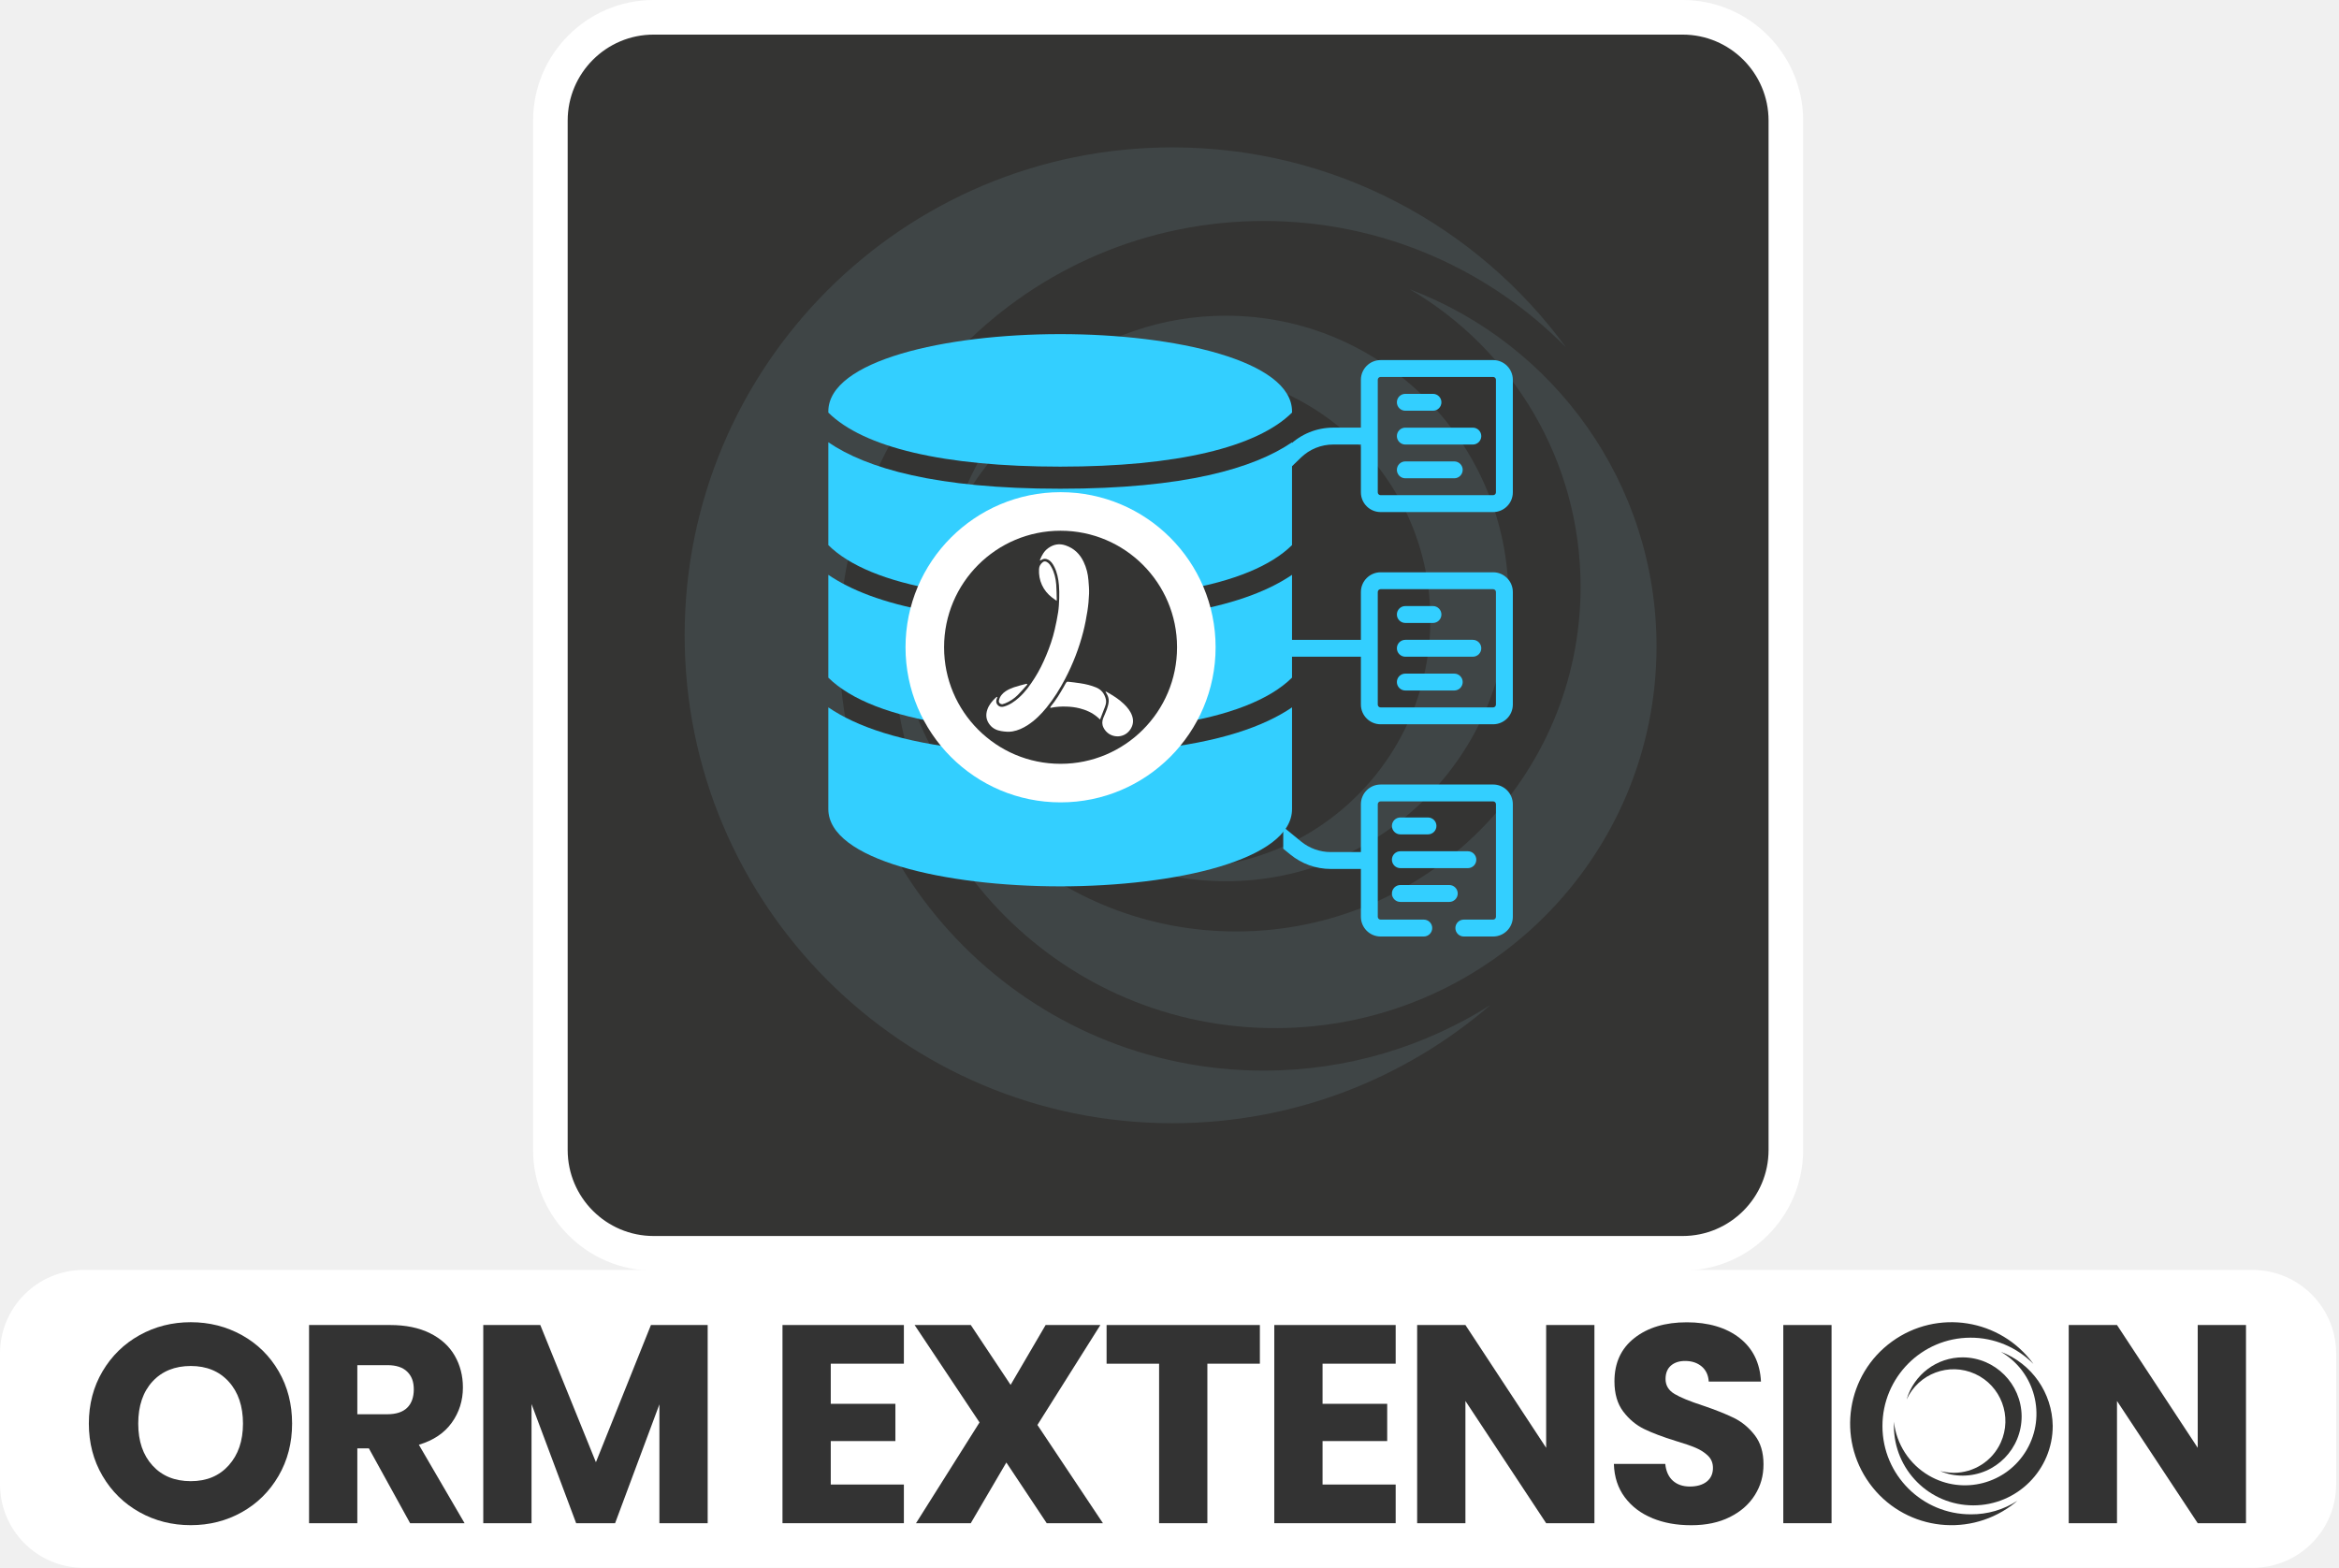
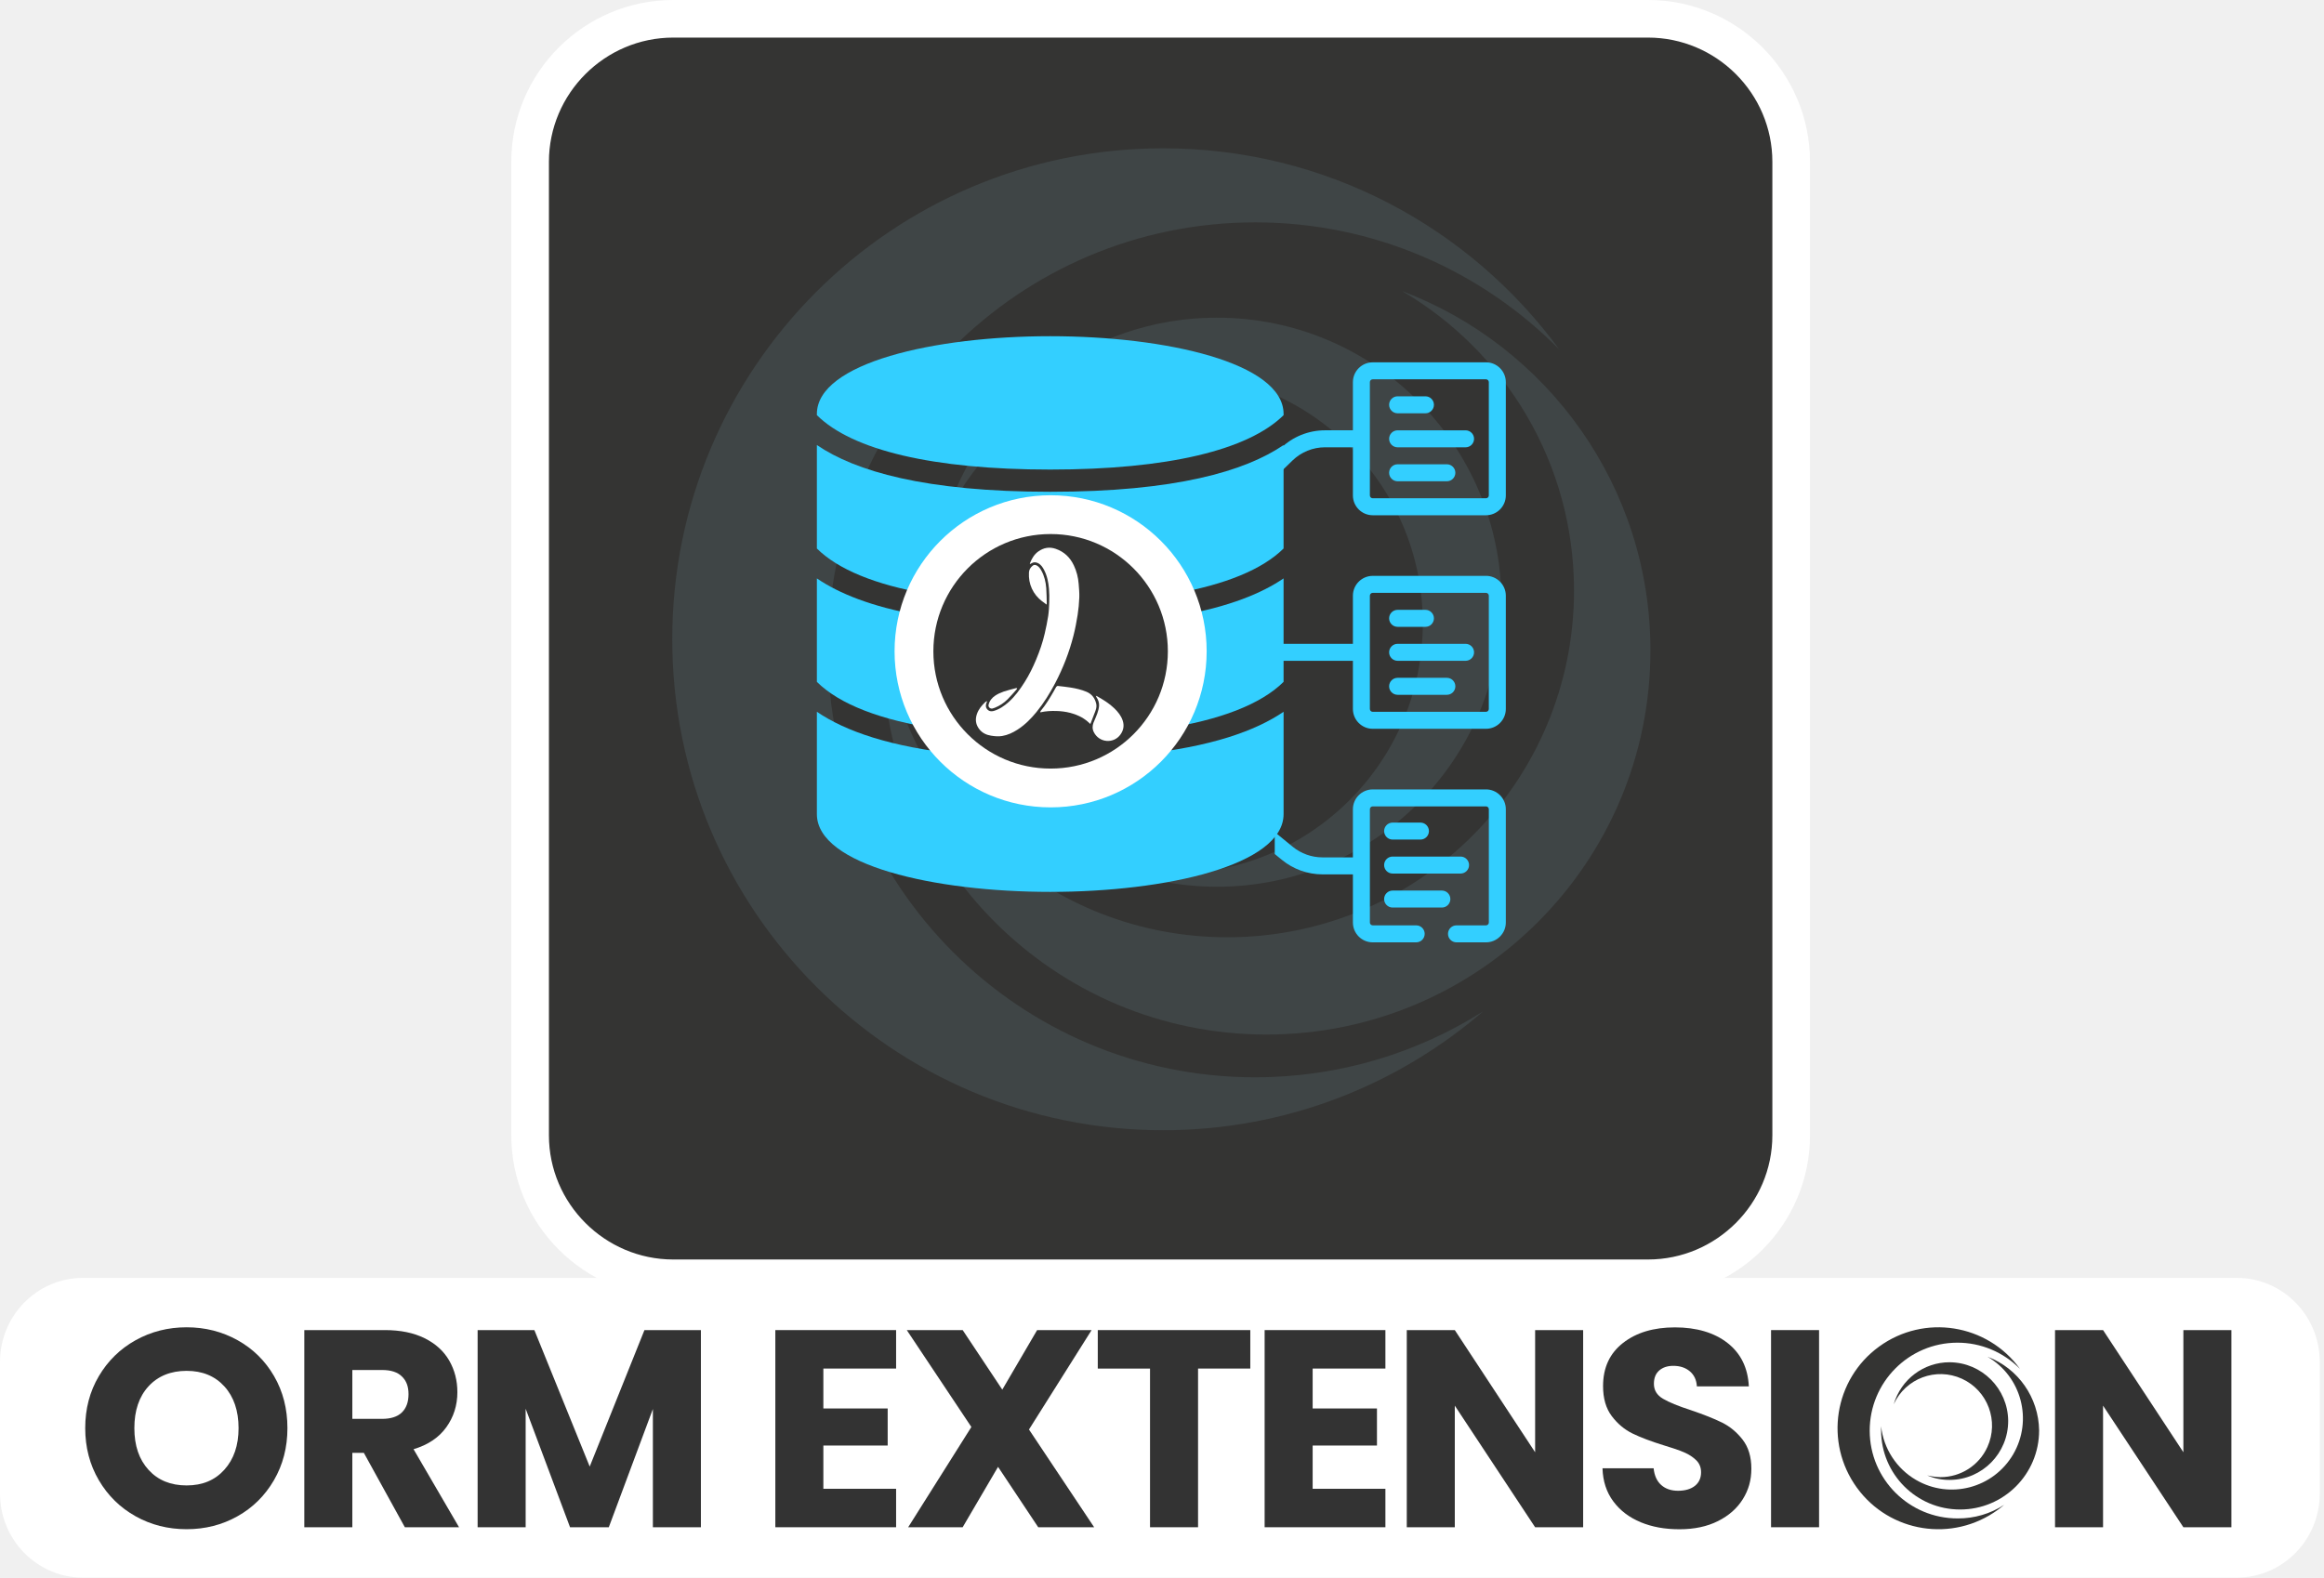
- <svg xmlns="http://www.w3.org/2000/svg" width="546" height="366" viewBox="0 0 546 366" fill="none">
-   <path d="M392.776 4.043H152.578C139.267 4.043 128.477 14.839 128.477 28.156V268.466C128.477 281.783 139.267 292.579 152.578 292.579H392.776C406.087 292.579 416.878 281.783 416.878 268.466V28.156C416.878 14.839 406.087 4.043 392.776 4.043Z" fill="#343433" />
-   <path d="M392.777 296.614H152.579C137.065 296.614 124.44 283.984 124.44 268.462V28.152C124.44 12.63 137.061 0 152.579 0H392.777C408.292 0 420.916 12.63 420.916 28.152V268.462C420.916 283.984 408.292 296.614 392.777 296.614ZM152.579 8.078C141.513 8.078 132.515 17.085 132.515 28.152V268.462C132.515 279.533 141.518 288.536 152.579 288.536H392.777C403.843 288.536 412.841 279.529 412.841 268.462V28.152C412.841 17.081 403.839 8.078 392.777 8.078H152.579Z" fill="white" />
-   <path d="M295.028 249.928C240.284 249.928 195.904 205.528 195.904 150.758C195.904 95.989 240.284 51.588 295.028 51.588C322.638 51.588 347.604 62.894 365.577 81.114C344.867 52.804 311.423 34.406 273.668 34.406C210.793 34.406 159.82 85.403 159.82 148.307C159.82 211.21 210.793 262.207 273.668 262.207C302.041 262.207 327.971 251.799 347.906 234.621C332.602 244.302 314.475 249.924 295.028 249.924V249.928Z" fill="#3F4546" />
-   <path d="M329.109 67.543C352.944 81.502 368.963 107.372 368.963 136.998C368.963 181.427 332.964 217.443 288.556 217.443C247.244 217.443 213.223 186.266 208.681 146.147C208.596 147.722 208.552 149.305 208.552 150.9C208.552 200.116 248.431 240.009 297.619 240.009C346.808 240.009 386.686 200.112 386.686 150.9C386.686 112.78 362.754 80.27 329.109 67.539V67.543Z" fill="#3F4546" />
-   <path d="M286.157 73.695C256.267 73.695 231.03 93.588 222.924 120.859C231.995 100.636 252.282 86.543 275.871 86.543C307.914 86.543 333.893 112.531 333.893 144.592C333.893 176.654 307.918 202.641 275.871 202.641C270.635 202.641 265.564 201.934 260.736 200.634C268.56 203.905 277.147 205.719 286.157 205.719C322.597 205.719 352.136 176.165 352.136 139.709C352.136 103.253 322.597 73.699 286.157 73.699V73.695Z" fill="#3F4546" />
-   <path d="M247.482 77.996C220.587 77.996 193.36 84.196 193.36 96.046V96.313C201.56 104.436 220.272 108.935 247.482 108.935C274.693 108.935 293.401 104.431 301.604 96.313V96.046C301.604 84.196 274.378 77.996 247.482 77.996Z" fill="#33CFFF" />
-   <path d="M328.047 95.883H334.503C335.593 95.883 336.473 94.999 336.473 93.912C336.473 92.826 335.589 91.941 334.503 91.941H328.047C326.957 91.941 326.077 92.826 326.077 93.912C326.077 94.999 326.961 95.883 328.047 95.883Z" fill="#33CFFF" />
-   <path d="M328.047 103.774H343.808C344.898 103.774 345.778 102.89 345.778 101.803C345.778 100.717 344.894 99.832 343.808 99.832H328.047C326.957 99.832 326.077 100.717 326.077 101.803C326.077 102.89 326.961 103.774 328.047 103.774Z" fill="#33CFFF" />
-   <path d="M328.047 111.653H339.472C340.562 111.653 341.442 110.768 341.442 109.682C341.442 108.595 340.558 107.711 339.472 107.711H328.047C326.957 107.711 326.077 108.595 326.077 109.682C326.077 110.768 326.961 111.653 328.047 111.653Z" fill="#33CFFF" />
-   <path d="M328.047 145.423H334.503C335.593 145.423 336.473 144.538 336.473 143.452C336.473 142.365 335.589 141.48 334.503 141.48H328.047C326.957 141.48 326.077 142.365 326.077 143.452C326.077 144.538 326.961 145.423 328.047 145.423Z" fill="#33CFFF" />
-   <path d="M328.047 153.305H343.808C344.898 153.305 345.778 152.421 345.778 151.334C345.778 150.248 344.894 149.363 343.808 149.363H328.047C326.957 149.363 326.077 150.248 326.077 151.334C326.077 152.421 326.961 153.305 328.047 153.305Z" fill="#33CFFF" />
-   <path d="M328.047 161.192H339.472C340.562 161.192 341.442 160.308 341.442 159.221C341.442 158.135 340.558 157.25 339.472 157.25H328.047C326.957 157.25 326.077 158.135 326.077 159.221C326.077 160.308 326.961 161.192 328.047 161.192Z" fill="#33CFFF" />
-   <path d="M326.888 194.778H333.343C334.433 194.778 335.314 193.893 335.314 192.807C335.314 191.72 334.429 190.836 333.343 190.836H326.888C325.798 190.836 324.918 191.72 324.918 192.807C324.918 193.893 325.802 194.778 326.888 194.778Z" fill="#33CFFF" />
-   <path d="M326.888 202.661H342.649C343.739 202.661 344.619 201.776 344.619 200.69C344.619 199.603 343.735 198.719 342.649 198.719H326.888C325.798 198.719 324.918 199.603 324.918 200.69C324.918 201.776 325.802 202.661 326.888 202.661Z" fill="#33CFFF" />
-   <path d="M338.313 206.605H326.888C325.798 206.605 324.918 207.49 324.918 208.577C324.918 209.663 325.802 210.548 326.888 210.548H338.313C339.403 210.548 340.283 209.663 340.283 208.577C340.283 207.49 339.399 206.605 338.313 206.605Z" fill="#33CFFF" />
-   <path d="M348.547 183.141H322.278C319.742 183.141 317.679 185.205 317.679 187.741V198.909H310.619C308.111 198.909 305.661 198.033 303.719 196.445L299.553 193.036V198.13L301.224 199.495C303.868 201.66 307.203 202.851 310.619 202.851H317.679V214.019C317.679 216.556 319.742 218.62 322.278 218.62H332.359C333.449 218.62 334.329 217.735 334.329 216.648C334.329 215.562 333.449 214.677 332.359 214.677H322.278C321.914 214.677 321.62 214.383 321.62 214.019V187.737C321.62 187.374 321.914 187.079 322.278 187.079H348.547C348.911 187.079 349.206 187.374 349.206 187.737V214.019C349.206 214.383 348.911 214.677 348.547 214.677H341.704C340.614 214.677 339.734 215.558 339.734 216.648C339.734 217.739 340.614 218.62 341.704 218.62H348.547C351.083 218.62 353.146 216.556 353.146 214.019V187.737C353.146 185.201 351.083 183.137 348.547 183.137V183.141Z" fill="#33CFFF" />
-   <path d="M348.547 133.598H322.278C319.742 133.598 317.679 135.662 317.679 138.198V149.366H299.553V153.308H317.679V164.476C317.679 167.013 319.742 169.077 322.278 169.077H348.547C351.083 169.077 353.146 167.013 353.146 164.476V138.194C353.146 135.658 351.083 133.594 348.547 133.594V133.598ZM349.201 164.48C349.201 164.844 348.907 165.138 348.543 165.138H322.274C321.91 165.138 321.616 164.844 321.616 164.48V138.198C321.616 137.835 321.91 137.54 322.274 137.54H348.543C348.907 137.54 349.201 137.835 349.201 138.198V164.48Z" fill="#33CFFF" />
-   <path d="M348.547 84.059H322.278C319.742 84.059 317.679 86.123 317.679 88.659V99.827H311.244C307.365 99.827 303.695 101.317 300.909 104.02L299.553 105.336V110.829L303.654 106.847C305.701 104.86 308.394 103.769 311.244 103.769H317.679V114.937C317.679 117.474 319.742 119.537 322.278 119.537H348.547C351.083 119.537 353.146 117.474 353.146 114.937V88.655C353.146 86.119 351.083 84.055 348.547 84.055V84.059ZM349.201 114.937C349.201 115.301 348.907 115.595 348.543 115.595H322.274C321.91 115.595 321.616 115.301 321.616 114.937V88.655C321.616 88.292 321.91 87.997 322.274 87.997H348.543C348.907 87.997 349.201 88.292 349.201 88.655V114.937Z" fill="#33CFFF" />
-   <path d="M232.836 162.745C232.799 162.826 232.763 162.907 232.727 162.987C232.496 163.521 232.456 164.042 232.848 164.522C233.251 165.015 233.792 165.104 234.358 164.942C235.686 164.563 236.792 163.795 237.817 162.886C239.327 161.55 240.478 159.926 241.548 158.238C242.609 156.565 243.473 154.792 244.232 152.967C245.04 151.024 245.734 149.037 246.203 146.985C246.509 145.632 246.804 144.275 247.01 142.901C247.171 141.819 247.224 140.716 247.256 139.618C247.284 138.616 247.276 137.606 247.192 136.609C247.062 135.098 246.776 133.612 246.069 132.246C245.734 131.6 245.343 130.994 244.652 130.647C244.131 130.384 243.631 130.368 243.126 130.683C243.025 130.744 242.916 130.792 242.783 130.857C242.771 130.772 242.751 130.724 242.767 130.687C243.195 129.617 243.744 128.628 244.713 127.941C245.948 127.064 247.268 126.818 248.738 127.319C250.716 127.993 252.081 129.314 252.961 131.176C253.599 132.525 253.962 133.947 254.075 135.425C254.156 136.483 254.265 137.546 254.224 138.6C254.172 139.945 254.051 141.298 253.841 142.631C253.586 144.25 253.28 145.866 252.876 147.453C251.899 151.29 250.474 154.962 248.637 158.472C247.389 160.851 245.976 163.125 244.273 165.209C243.005 166.76 241.6 168.17 239.909 169.264C238.811 169.975 237.648 170.52 236.344 170.746C235.468 170.896 234.604 170.807 233.74 170.67C232.682 170.5 231.758 170.072 231.075 169.224C230.215 168.153 230.026 166.958 230.478 165.649C230.861 164.538 231.588 163.678 232.416 162.882C232.513 162.79 232.654 162.741 232.775 162.676C232.795 162.701 232.819 162.721 232.84 162.745H232.836Z" fill="white" />
-   <path d="M256.78 167.955C256.534 167.733 256.324 167.535 256.106 167.349C254.915 166.355 253.534 165.737 252.041 165.362C251.019 165.103 249.978 164.974 248.924 164.946C247.689 164.909 246.469 164.974 245.262 165.241C245.246 165.241 245.226 165.233 245.153 165.22C245.19 165.119 245.202 165.006 245.262 164.934C246.445 163.524 247.386 161.953 248.302 160.366C248.496 160.034 248.658 159.683 248.867 159.36C248.94 159.247 249.118 159.122 249.235 159.134C250.224 159.239 251.209 159.356 252.19 159.505C253.454 159.699 254.693 159.994 255.876 160.483C257.099 160.988 257.826 161.945 258.137 163.209C258.355 164.094 257.991 164.885 257.672 165.681C257.39 166.376 257.136 167.078 256.865 167.777C256.849 167.822 256.829 167.862 256.784 167.955H256.78Z" fill="white" />
-   <path d="M258.047 161.41C258.204 161.467 258.277 161.483 258.338 161.519C259.771 162.331 261.176 163.187 262.367 164.347C263.186 165.146 263.905 166.023 264.28 167.134C264.676 168.297 264.49 169.383 263.796 170.373C262.217 172.623 258.818 172.328 257.595 169.86C257.219 169.109 257.24 168.378 257.53 167.63C257.809 166.924 258.152 166.241 258.398 165.522C258.596 164.948 258.766 164.351 258.81 163.749C258.863 163.038 258.62 162.359 258.213 161.758C258.156 161.677 258.128 161.576 258.051 161.406L258.047 161.41Z" fill="white" />
-   <path d="M246.643 140.259C246.251 139.972 245.908 139.734 245.577 139.48C244.56 138.696 243.764 137.731 243.227 136.563C242.682 135.384 242.476 134.14 242.545 132.835C242.581 132.137 242.904 131.652 243.409 131.24C243.7 131.002 244.019 131.018 244.333 131.175C244.846 131.43 245.145 131.886 245.419 132.367C246.134 133.639 246.445 135.028 246.558 136.458C246.651 137.626 246.643 138.805 246.679 139.976C246.679 140.041 246.667 140.102 246.647 140.259H246.643Z" fill="white" />
-   <path d="M233.987 164.396C233.406 164.388 233.079 163.959 233.184 163.499C233.397 162.574 233.975 161.883 234.722 161.383C235.311 160.987 235.989 160.684 236.664 160.45C237.608 160.122 238.589 159.9 239.558 159.638C239.631 159.617 239.724 159.666 239.808 159.682C239.784 159.747 239.78 159.827 239.74 159.876C239.025 160.672 238.335 161.496 237.576 162.251C236.732 163.091 235.739 163.745 234.629 164.194C234.387 164.291 234.132 164.347 233.987 164.392V164.396Z" fill="white" />
-   <path d="M268.403 174.984C262.831 179.851 255.548 182.808 247.571 182.808C239.594 182.808 232.331 179.859 226.764 175.004C210.288 173.312 199.876 169.568 193.36 165.129V188.866C193.36 200.717 220.587 206.913 247.482 206.913C274.378 206.913 301.604 200.713 301.604 188.866V165.129C295.112 169.548 284.761 173.28 268.407 174.984H268.403Z" fill="#33CFFF" />
-   <path d="M215.879 151.099C215.879 148.195 216.279 145.384 217.01 142.71C206.021 140.739 198.483 137.677 193.36 134.188V158.191C198.609 163.39 208.165 167.097 221.487 169.101C217.955 163.987 215.879 157.788 215.879 151.099Z" fill="#33CFFF" />
-   <path d="M278.125 142.678C278.863 145.359 279.263 148.183 279.263 151.099C279.263 157.771 277.196 163.963 273.676 169.073C286.893 167.065 296.381 163.365 301.601 158.191V134.188C296.502 137.661 289.021 140.706 278.125 142.678Z" fill="#33CFFF" />
-   <path d="M247.482 114.091C218.455 114.091 202.274 109.317 193.36 103.246V127.25C198.253 132.097 206.889 135.651 218.831 137.731C223.873 126.903 234.842 119.39 247.571 119.39C260.3 119.39 271.249 126.886 276.295 137.703C288.156 135.619 296.727 132.073 301.6 127.25V103.246C292.69 109.317 276.509 114.091 247.478 114.091H247.482Z" fill="#33CFFF" />
-   <path d="M247.57 182.807C265.073 182.807 279.262 168.612 279.262 151.101C279.262 133.59 265.073 119.395 247.57 119.395C230.068 119.395 215.879 133.59 215.879 151.101C215.879 168.612 230.068 182.807 247.57 182.807Z" stroke="white" stroke-width="9" stroke-miterlimit="10" />
-   <path d="M0 315.981C0 305.2 8.739 296.461 19.52 296.461H525.82C536.601 296.461 545.34 305.2 545.34 315.981V346.481C545.34 357.262 536.601 366.001 525.82 366.001H19.52C8.739 366.001 0 357.262 0 346.481V315.981Z" fill="white" />
-   <g clip-path="url(#clip0_955_121382)">
-     <path d="M32.569 353.01C28.944 350.989 26.064 348.169 23.936 344.545C21.807 340.92 20.74 336.842 20.74 332.317C20.74 327.792 21.807 323.726 23.936 320.125C26.064 316.524 28.944 313.71 32.569 311.689C36.193 309.674 40.182 308.66 44.528 308.66C48.874 308.66 52.863 309.674 56.487 311.689C60.112 313.71 62.968 316.524 65.055 320.125C67.141 323.726 68.185 327.792 68.185 332.317C68.185 336.842 67.129 340.92 65.019 344.545C62.908 348.169 60.053 350.995 56.452 353.01C52.851 355.031 48.874 356.039 44.522 356.039C40.17 356.039 36.187 355.031 32.563 353.01H32.569ZM53.393 342.07C55.611 339.608 56.72 336.359 56.72 332.317C56.72 328.275 55.611 324.972 53.393 322.533C51.175 320.095 48.218 318.879 44.528 318.879C40.838 318.879 37.815 320.089 35.597 322.504C33.379 324.918 32.27 328.191 32.27 332.323C32.27 336.454 33.379 339.674 35.597 342.112C37.815 344.55 40.79 345.767 44.528 345.767C48.266 345.767 51.175 344.539 53.393 342.076V342.07Z" fill="#333333" />
-     <path d="M95.735 355.58L86.112 338.118H83.412V355.58H72.144V309.316H91.055C94.703 309.316 97.809 309.954 100.379 311.23C102.948 312.506 104.868 314.253 106.144 316.471C107.42 318.688 108.058 321.163 108.058 323.887C108.058 326.963 107.187 329.712 105.452 332.126C103.718 334.541 101.16 336.258 97.774 337.266L108.451 355.586H95.735V355.58ZM83.412 330.147H90.399C92.462 330.147 94.012 329.64 95.043 328.633C96.074 327.625 96.593 326.194 96.593 324.346C96.593 322.498 96.074 321.204 95.043 320.197C94.012 319.183 92.462 318.682 90.399 318.682H83.412V330.147Z" fill="#333333" />
-     <path d="M165.196 309.316V355.58H153.928V327.834L143.585 355.58H134.493L124.077 327.768V355.58H112.81V309.316H126.122L139.107 341.343L151.949 309.316H165.196Z" fill="#333333" />
-     <path d="M193.926 318.349V327.709H209.016V336.407H193.926V346.554H210.995V355.58H182.658V309.316H210.995V318.343H193.926V318.349Z" fill="#333333" />
-     <path d="M244.34 355.58L234.914 341.409L226.609 355.58H213.827L228.654 332.055L213.499 309.316H226.615L235.91 323.291L244.083 309.316H256.866L242.17 332.645L257.462 355.58H244.346H244.34Z" fill="#333333" />
-     <path d="M294.097 309.316V318.343H281.84V355.58H270.572V318.349H258.314V309.316H294.097Z" fill="#333333" />
-     <path d="M308.728 318.349V327.709H323.817V336.407H308.728V346.554H325.797V355.58H297.46V309.316H325.797V318.343H308.728V318.349Z" fill="#333333" />
-     <path d="M372.192 355.58H360.924L342.078 327.047V355.58H330.811V309.316H342.078L360.924 337.981V309.316H372.192V355.58Z" fill="#333333" />
-     <path d="M385.701 354.395C383.018 353.298 380.878 351.671 379.274 349.518C377.67 347.366 376.824 344.773 376.734 341.744H388.73C388.903 343.455 389.499 344.767 390.506 345.667C391.514 346.567 392.837 347.02 394.459 347.02C396.081 347.02 397.446 346.639 398.412 345.87C399.377 345.101 399.86 344.033 399.86 342.674C399.86 341.529 399.473 340.588 398.71 339.842C397.941 339.097 396.999 338.483 395.878 338C394.757 337.517 393.165 336.969 391.102 336.355C388.116 335.431 385.677 334.506 383.787 333.588C381.897 332.664 380.27 331.305 378.91 329.504C377.545 327.704 376.866 325.355 376.866 322.452C376.866 318.147 378.422 314.773 381.546 312.334C384.664 309.896 388.73 308.68 393.738 308.68C398.746 308.68 402.943 309.896 406.061 312.334C409.179 314.773 410.848 318.165 411.069 322.517H398.877C398.787 321.027 398.239 319.846 397.231 318.994C396.218 318.135 394.924 317.706 393.344 317.706C391.979 317.706 390.882 318.07 390.047 318.791C389.213 319.518 388.795 320.562 388.795 321.921C388.795 323.417 389.499 324.58 390.906 325.415C392.313 326.249 394.507 327.15 397.494 328.115C400.48 329.129 402.907 330.095 404.773 331.013C406.639 331.937 408.255 333.278 409.614 335.031C410.973 336.79 411.659 339.049 411.659 341.816C411.659 344.582 410.991 346.847 409.65 349C408.308 351.152 406.365 352.869 403.819 354.139C401.273 355.415 398.263 356.053 394.793 356.053C391.323 356.053 388.378 355.504 385.701 354.407V354.395Z" fill="#333333" />
-     <path d="M427.547 309.316V355.58H416.279V309.316H427.547Z" fill="#333333" />
-     <path d="M524.29 355.58H513.022L494.177 327.047V355.58H482.909V309.316H494.177L513.022 337.981V309.316H524.29V355.58Z" fill="#333333" />
-     <path d="M460.075 353.509C448.705 353.531 439.447 344.33 439.425 332.946C439.404 321.563 448.592 312.293 459.962 312.271C465.491 312.25 470.792 314.477 474.679 318.412C466.996 307.838 452.209 305.498 441.625 313.192C431.042 320.886 428.729 335.691 436.412 346.287C444.098 356.883 458.882 359.201 469.466 351.507C469.982 351.124 470.501 350.72 470.971 350.316C467.737 352.431 463.938 353.534 460.075 353.509Z" fill="#343433" />
-     <path d="M467.085 315.581C475.063 320.239 477.736 330.474 473.106 338.438C468.454 346.424 458.231 349.101 450.278 344.467C445.717 341.811 442.682 337.132 442.1 331.89V332.856C442.1 343.115 450.39 351.417 460.637 351.417C470.884 351.417 479.174 343.115 479.174 332.856C479.062 325.162 474.277 318.301 467.085 315.578V315.581Z" fill="#343433" />
-     <path d="M458.21 316.863C452.12 316.842 446.773 320.868 445.064 326.718C447.829 320.643 454.996 317.966 461.062 320.734C467.128 323.503 469.801 330.68 467.04 336.754C465.086 341.075 460.771 343.819 456.052 343.819C454.996 343.798 453.94 343.661 452.906 343.415C454.59 344.135 456.389 344.494 458.231 344.472C465.847 344.427 471.959 338.195 471.916 330.568C471.825 323.031 465.738 316.933 458.21 316.866V316.863Z" fill="#343433" />
+ <svg xmlns="http://www.w3.org/2000/svg" width="539" height="366" viewBox="0 0 539 366" fill="none">
+   <path d="M156.152 4.359H382.221C400.546 4.359 415.424 19.223 415.424 37.531V263.384C415.424 281.692 400.546 296.556 382.221 296.556H156.152C137.826 296.556 122.948 281.692 122.948 263.384V37.531C122.948 19.223 137.826 4.359 156.152 4.359Z" fill="#343433" />
+   <path d="M382.221 8.72C398.082 8.72 411.06 21.685 411.06 37.532V263.385C411.06 279.232 398.082 292.197 382.221 292.197H156.152C140.29 292.197 127.312 279.232 127.312 263.385V37.532C127.312 21.685 140.29 8.72 156.152 8.72H382.221ZM382.221 0H156.152C135.438 0 118.584 16.838 118.584 37.532V263.385C118.584 284.079 135.438 300.917 156.152 300.917H382.221C402.935 300.917 419.788 284.079 419.788 263.385V37.532C419.788 16.838 402.935 0 382.221 0Z" fill="white" />
+   <path d="M291.124 249.928C236.38 249.928 192 205.528 192 150.758C192 95.989 236.38 51.588 291.124 51.588C318.734 51.588 343.699 62.894 361.673 81.114C340.962 52.804 307.519 34.406 269.763 34.406C206.889 34.406 155.916 85.403 155.916 148.307C155.916 211.21 206.889 262.207 269.763 262.207C298.136 262.207 324.067 251.799 344.002 234.621C328.697 244.302 310.571 249.924 291.124 249.924V249.928Z" fill="#3F4546" />
+   <path d="M325.204 67.543C349.04 81.502 365.059 107.372 365.059 136.998C365.059 181.427 329.06 217.443 284.651 217.443C243.339 217.443 209.318 186.266 204.777 146.147C204.692 147.722 204.647 149.305 204.647 150.9C204.647 200.116 244.526 240.009 293.715 240.009C342.903 240.009 382.782 200.112 382.782 150.9C382.782 112.78 358.85 80.27 325.204 67.539V67.543Z" fill="#3F4546" />
+   <path d="M282.253 73.695C252.362 73.695 227.126 93.588 219.02 120.859C228.091 100.636 248.378 86.543 271.967 86.543C304.009 86.543 329.988 112.531 329.988 144.592C329.988 176.654 304.013 202.641 271.967 202.641C266.73 202.641 261.66 201.934 256.831 200.634C264.655 203.905 273.242 205.719 282.253 205.719C318.692 205.719 348.232 176.165 348.232 139.709C348.232 103.253 318.692 73.699 282.253 73.699V73.695Z" fill="#3F4546" />
+   <path d="M243.578 77.996C216.683 77.996 189.456 84.196 189.456 96.046V96.313C197.655 104.436 216.368 108.935 243.578 108.935C270.788 108.935 289.496 104.431 297.7 96.313V96.046C297.7 84.196 270.473 77.996 243.578 77.996Z" fill="#33CFFF" />
+   <path d="M324.144 95.883H330.599C331.689 95.883 332.569 94.999 332.569 93.912C332.569 92.826 331.685 91.941 330.599 91.941H324.144C323.054 91.941 322.174 92.826 322.174 93.912C322.174 94.999 323.058 95.883 324.144 95.883Z" fill="#33CFFF" />
+   <path d="M324.144 103.774H339.905C340.995 103.774 341.875 102.89 341.875 101.803C341.875 100.717 340.991 99.832 339.905 99.832H324.144C323.054 99.832 322.174 100.717 322.174 101.803C322.174 102.89 323.058 103.774 324.144 103.774Z" fill="#33CFFF" />
+   <path d="M324.144 111.653H335.569C336.659 111.653 337.539 110.768 337.539 109.682C337.539 108.595 336.655 107.711 335.569 107.711H324.144C323.054 107.711 322.174 108.595 322.174 109.682C322.174 110.768 323.058 111.653 324.144 111.653Z" fill="#33CFFF" />
+   <path d="M324.144 145.423H330.599C331.689 145.423 332.569 144.538 332.569 143.452C332.569 142.365 331.685 141.48 330.599 141.48H324.144C323.054 141.48 322.174 142.365 322.174 143.452C322.174 144.538 323.058 145.423 324.144 145.423Z" fill="#33CFFF" />
+   <path d="M324.144 153.305H339.905C340.995 153.305 341.875 152.421 341.875 151.334C341.875 150.248 340.991 149.363 339.905 149.363H324.144C323.054 149.363 322.174 150.248 322.174 151.334C322.174 152.421 323.058 153.305 324.144 153.305Z" fill="#33CFFF" />
+   <path d="M324.144 161.192H335.569C336.659 161.192 337.539 160.308 337.539 159.221C337.539 158.135 336.655 157.25 335.569 157.25H324.144C323.054 157.25 322.174 158.135 322.174 159.221C322.174 160.308 323.058 161.192 324.144 161.192Z" fill="#33CFFF" />
+   <path d="M322.985 194.778H329.44C330.53 194.778 331.41 193.893 331.41 192.807C331.41 191.72 330.526 190.836 329.44 190.836H322.985C321.895 190.836 321.015 191.72 321.015 192.807C321.015 193.893 321.899 194.778 322.985 194.778Z" fill="#33CFFF" />
+   <path d="M322.985 202.661H338.746C339.836 202.661 340.716 201.776 340.716 200.69C340.716 199.603 339.832 198.719 338.746 198.719H322.985C321.895 198.719 321.015 199.603 321.015 200.69C321.015 201.776 321.899 202.661 322.985 202.661Z" fill="#33CFFF" />
+   <path d="M334.41 206.605H322.985C321.895 206.605 321.015 207.49 321.015 208.577C321.015 209.663 321.899 210.548 322.985 210.548H334.41C335.5 210.548 336.38 209.663 336.38 208.577C336.38 207.49 335.496 206.605 334.41 206.605Z" fill="#33CFFF" />
+   <path d="M344.644 183.141H318.374C315.839 183.141 313.776 185.205 313.776 187.741V198.909H306.715C304.208 198.909 301.758 198.033 299.816 196.445L295.649 193.036V198.13L297.321 199.495C299.965 201.66 303.3 202.851 306.715 202.851H313.776V214.019C313.776 216.556 315.839 218.62 318.374 218.62H328.455C329.545 218.62 330.425 217.735 330.425 216.648C330.425 215.562 329.545 214.677 328.455 214.677H318.374C318.011 214.677 317.716 214.383 317.716 214.019V187.737C317.716 187.374 318.011 187.079 318.374 187.079H344.644C345.007 187.079 345.302 187.374 345.302 187.737V214.019C345.302 214.383 345.007 214.677 344.644 214.677H337.801C336.711 214.677 335.831 215.558 335.831 216.648C335.831 217.739 336.711 218.62 337.801 218.62H344.644C347.179 218.62 349.242 216.556 349.242 214.019V187.737C349.242 185.201 347.179 183.137 344.644 183.137V183.141Z" fill="#33CFFF" />
+   <path d="M344.644 133.598H318.374C315.839 133.598 313.776 135.662 313.776 138.198V149.366H295.649V153.308H313.776V164.476C313.776 167.013 315.839 169.077 318.374 169.077H344.644C347.179 169.077 349.242 167.013 349.242 164.476V138.194C349.242 135.658 347.179 133.594 344.644 133.594V133.598ZM345.298 164.48C345.298 164.844 345.003 165.138 344.64 165.138H318.37C318.007 165.138 317.712 164.844 317.712 164.48V138.198C317.712 137.835 318.007 137.54 318.37 137.54H344.64C345.003 137.54 345.298 137.835 345.298 138.198V164.48Z" fill="#33CFFF" />
+   <path d="M344.644 84.059H318.374C315.839 84.059 313.776 86.123 313.776 88.659V99.827H307.341C303.461 99.827 299.792 101.317 297.006 104.02L295.649 105.336V110.829L299.751 106.847C301.798 104.86 304.491 103.769 307.341 103.769H313.776V114.937C313.776 117.474 315.839 119.537 318.374 119.537H344.644C347.179 119.537 349.242 117.474 349.242 114.937V88.655C349.242 86.119 347.179 84.055 344.644 84.055V84.059ZM345.298 114.937C345.298 115.301 345.003 115.595 344.64 115.595H318.37C318.007 115.595 317.712 115.301 317.712 114.937V88.655C317.712 88.292 318.007 87.997 318.37 87.997H344.64C345.003 87.997 345.298 88.292 345.298 88.655V114.937Z" fill="#33CFFF" />
+   <path d="M228.931 162.745C228.895 162.826 228.859 162.907 228.822 162.987C228.592 163.521 228.552 164.042 228.943 164.522C229.347 165.015 229.888 165.104 230.453 164.942C231.781 164.563 232.888 163.795 233.913 162.886C235.423 161.55 236.574 159.926 237.643 158.238C238.705 156.565 239.569 154.792 240.328 152.967C241.136 151.024 241.83 149.037 242.298 146.985C242.605 145.632 242.9 144.275 243.106 142.901C243.267 141.819 243.32 140.716 243.352 139.618C243.38 138.616 243.372 137.606 243.287 136.609C243.158 135.098 242.872 133.612 242.165 132.246C241.83 131.6 241.438 130.994 240.748 130.647C240.227 130.384 239.727 130.368 239.222 130.683C239.121 130.744 239.012 130.792 238.879 130.857C238.867 130.772 238.846 130.724 238.863 130.687C239.291 129.617 239.84 128.628 240.809 127.941C242.044 127.064 243.364 126.818 244.834 127.319C246.812 127.993 248.176 129.314 249.056 131.176C249.694 132.525 250.058 133.947 250.171 135.425C250.251 136.483 250.36 137.546 250.32 138.6C250.268 139.945 250.146 141.298 249.937 142.631C249.682 144.25 249.375 145.866 248.972 147.453C247.995 151.29 246.57 154.962 244.733 158.472C243.485 160.851 242.072 163.125 240.368 165.209C239.101 166.76 237.696 168.17 236.004 169.264C234.906 169.975 233.744 170.52 232.44 170.746C231.563 170.896 230.7 170.807 229.836 170.67C228.778 170.5 227.853 170.072 227.171 169.224C226.311 168.153 226.121 166.958 226.574 165.649C226.957 164.538 227.684 163.678 228.511 162.882C228.608 162.79 228.75 162.741 228.871 162.676C228.891 162.701 228.915 162.721 228.935 162.745H228.931Z" fill="white" />
+   <path d="M252.876 167.955C252.63 167.733 252.42 167.535 252.202 167.349C251.011 166.355 249.63 165.737 248.136 165.362C247.115 165.103 246.073 164.974 245.02 164.946C243.784 164.909 242.565 164.974 241.358 165.241C241.342 165.241 241.322 165.233 241.249 165.22C241.285 165.119 241.297 165.006 241.358 164.934C242.541 163.524 243.482 161.953 244.398 160.366C244.592 160.034 244.753 159.683 244.963 159.36C245.036 159.247 245.213 159.122 245.331 159.134C246.32 159.239 247.305 159.356 248.286 159.505C249.549 159.699 250.789 159.994 251.972 160.483C253.195 160.988 253.922 161.945 254.232 163.209C254.45 164.094 254.087 164.885 253.768 165.681C253.486 166.376 253.231 167.078 252.961 167.777C252.945 167.822 252.924 167.862 252.88 167.955H252.876Z" fill="white" />
+   <path d="M254.143 161.41C254.3 161.467 254.373 161.483 254.433 161.519C255.867 162.331 257.272 163.187 258.462 164.347C259.282 165.146 260.001 166.023 260.376 167.134C260.772 168.297 260.586 169.383 259.892 170.373C258.313 172.623 254.914 172.328 253.691 169.86C253.315 169.109 253.335 168.378 253.626 167.63C253.905 166.924 254.248 166.241 254.494 165.522C254.692 164.948 254.861 164.351 254.906 163.749C254.958 163.038 254.716 162.359 254.308 161.758C254.252 161.677 254.223 161.576 254.147 161.406L254.143 161.41Z" fill="white" />
+   <path d="M242.738 140.259C242.347 139.972 242.004 139.734 241.673 139.48C240.655 138.696 239.86 137.731 239.323 136.563C238.778 135.384 238.572 134.14 238.641 132.835C238.677 132.137 239 131.652 239.505 131.24C239.795 131.002 240.114 131.018 240.429 131.175C240.942 131.43 241.241 131.886 241.515 132.367C242.23 133.639 242.541 135.028 242.654 136.458C242.746 137.626 242.738 138.805 242.775 139.976C242.775 140.041 242.763 140.102 242.742 140.259H242.738Z" fill="white" />
+   <path d="M230.083 164.396C229.501 164.388 229.174 163.959 229.279 163.499C229.493 162.574 230.071 161.883 230.817 161.383C231.407 160.987 232.085 160.684 232.759 160.45C233.704 160.122 234.685 159.9 235.654 159.638C235.727 159.617 235.819 159.666 235.904 159.682C235.88 159.747 235.876 159.827 235.836 159.876C235.121 160.672 234.431 161.496 233.672 162.251C232.828 163.091 231.835 163.745 230.725 164.194C230.482 164.291 230.228 164.347 230.083 164.392V164.396Z" fill="white" />
+   <path d="M264.498 174.984C258.927 179.851 251.644 182.808 243.667 182.808C235.689 182.808 228.427 179.859 222.859 175.004C206.384 173.312 195.972 169.568 189.456 165.129V188.866C189.456 200.717 216.683 206.913 243.578 206.913C270.473 206.913 297.7 200.713 297.7 188.866V165.129C291.208 169.548 280.857 173.28 264.502 174.984H264.498Z" fill="#33CFFF" />
+   <path d="M211.975 151.099C211.975 148.195 212.375 145.384 213.106 142.71C202.117 140.739 194.579 137.677 189.456 134.188V158.191C194.704 163.39 204.26 167.097 217.583 169.101C214.05 163.987 211.975 157.788 211.975 151.099Z" fill="#33CFFF" />
+   <path d="M274.22 142.678C274.959 145.359 275.359 148.183 275.359 151.099C275.359 157.771 273.292 163.963 269.771 169.073C282.989 167.065 292.476 163.365 297.696 158.191V134.188C292.597 137.661 285.117 140.706 274.22 142.678Z" fill="#33CFFF" />
+   <path d="M243.578 114.091C214.551 114.091 198.37 109.317 189.456 103.246V127.25C194.349 132.097 202.985 135.651 214.926 137.731C219.969 126.903 230.938 119.39 243.667 119.39C256.396 119.39 267.345 126.886 272.391 137.703C284.252 135.619 292.823 132.073 297.696 127.25V103.246C288.786 109.317 272.605 114.091 243.574 114.091H243.578Z" fill="#33CFFF" />
+   <path d="M243.666 182.807C261.169 182.807 275.358 168.612 275.358 151.101C275.358 133.59 261.169 119.395 243.666 119.395C226.163 119.395 211.975 133.59 211.975 151.101C211.975 168.612 226.163 182.807 243.666 182.807Z" stroke="white" stroke-width="9" stroke-miterlimit="10" />
+   <path d="M0 315.981C0 305.2 8.622 296.461 19.258 296.461H518.762C529.398 296.461 538.02 305.2 538.02 315.981V346.481C538.02 357.262 529.398 366.001 518.762 366.001H19.258C8.622 366.001 0 357.262 0 346.481V315.981Z" fill="white" />
+   <g clip-path="url(#clip0_958_122448)">
+     <path d="M31.457 351.774C27.874 349.775 25.027 346.987 22.924 343.404C20.82 339.82 19.765 335.788 19.765 331.314C19.765 326.841 20.82 322.821 22.924 319.261C25.027 315.7 27.874 312.918 31.457 310.92C35.04 308.928 38.983 307.926 43.279 307.926C47.575 307.926 51.518 308.928 55.101 310.92C58.684 312.918 61.507 315.7 63.57 319.261C65.632 322.821 66.663 326.841 66.663 331.314C66.663 335.788 65.62 339.82 63.534 343.404C61.448 346.987 58.625 349.781 55.066 351.774C51.506 353.772 47.575 354.768 43.273 354.768C38.971 354.768 35.034 353.772 31.451 351.774H31.457ZM52.042 340.958C54.235 338.523 55.331 335.311 55.331 331.314C55.331 327.318 54.235 324.053 52.042 321.642C49.85 319.231 46.927 318.029 43.279 318.029C39.631 318.029 36.643 319.225 34.451 321.612C32.258 324 31.162 327.236 31.162 331.32C31.162 335.405 32.258 338.588 34.451 340.999C36.643 343.41 39.584 344.612 43.279 344.612C46.974 344.612 49.85 343.398 52.042 340.963V340.958Z" fill="#333333" />
+     <path d="M93.897 354.314L84.385 337.05H81.716V354.314H70.577V308.574H89.271C92.877 308.574 95.948 309.205 98.488 310.466C101.028 311.728 102.925 313.455 104.187 315.647C105.448 317.84 106.078 320.286 106.078 322.98C106.078 326.021 105.218 328.739 103.503 331.126C101.788 333.513 99.26 335.211 95.912 336.207L106.467 354.32H93.897V354.314ZM81.716 329.169H88.622C90.662 329.169 92.194 328.668 93.213 327.672C94.233 326.676 94.746 325.261 94.746 323.434C94.746 321.607 94.233 320.327 93.213 319.331C92.194 318.329 90.662 317.834 88.622 317.834H81.716V329.169Z" fill="#333333" />
+     <path d="M162.56 308.574V354.314H151.421V326.882L141.197 354.314H132.209L121.914 326.817V354.314H110.775V308.574H123.935L136.771 340.238L149.465 308.574H162.56Z" fill="#333333" />
+     <path d="M190.96 317.504V326.758H205.876V335.358H190.96V345.39H207.832V354.314H179.821V308.574H207.832V317.498H190.96V317.504Z" fill="#333333" />
+     <path d="M240.793 354.314L231.475 340.303L223.266 354.314H210.631L225.287 331.055L210.307 308.574H223.272L232.46 322.39L240.539 308.574H253.175L238.648 331.639L253.764 354.314H240.799H240.793Z" fill="#333333" />
+     <path d="M289.978 308.574V317.498H277.861V354.314H266.723V317.504H254.606V308.574H289.978Z" fill="#333333" />
+     <path d="M304.441 317.504V326.758H319.357V335.358H304.441V345.39H321.314V354.314H293.303V308.574H321.314V317.498H304.441V317.504Z" fill="#333333" />
+     <path d="M367.175 354.314H356.037L337.408 326.104V354.314H326.27V308.574H337.408L356.037 336.914V308.574H367.175V354.314Z" fill="#333333" />
+     <path d="M380.529 353.143C377.877 352.058 375.761 350.449 374.176 348.321C372.59 346.194 371.753 343.629 371.665 340.635H383.522C383.693 342.327 384.283 343.624 385.279 344.514C386.275 345.404 387.583 345.852 389.186 345.852C390.789 345.852 392.138 345.474 393.093 344.714C394.048 343.954 394.525 342.899 394.525 341.555C394.525 340.423 394.142 339.492 393.388 338.755C392.628 338.018 391.696 337.411 390.588 336.934C389.48 336.456 387.907 335.914 385.868 335.307C382.915 334.393 380.505 333.479 378.637 332.572C376.769 331.658 375.16 330.314 373.816 328.534C372.467 326.754 371.795 324.432 371.795 321.561C371.795 317.305 373.333 313.969 376.421 311.559C379.503 309.148 383.522 307.945 388.473 307.945C393.423 307.945 397.572 309.148 400.654 311.559C403.736 313.969 405.387 317.323 405.605 321.626H393.553C393.464 320.152 392.922 318.985 391.926 318.142C390.924 317.294 389.645 316.869 388.084 316.869C386.734 316.869 385.65 317.229 384.825 317.942C384 318.661 383.587 319.693 383.587 321.037C383.587 322.516 384.283 323.665 385.673 324.491C387.064 325.316 389.233 326.206 392.186 327.161C395.138 328.163 397.537 329.118 399.381 330.025C401.226 330.939 402.823 332.265 404.167 333.998C405.51 335.737 406.188 337.971 406.188 340.706C406.188 343.441 405.528 345.681 404.202 347.809C402.876 349.936 400.955 351.634 398.438 352.889C395.922 354.151 392.946 354.782 389.516 354.782C386.086 354.782 383.175 354.239 380.529 353.155V353.143Z" fill="#333333" />
+     <path d="M421.894 308.574V354.314H410.756V308.574H421.894Z" fill="#333333" />
+     <path d="M517.525 354.314H506.386L487.757 326.104V354.314H476.619V308.574H487.757L506.386 336.914V308.574H517.525V354.314Z" fill="#333333" />
+     <path d="M454.048 352.267C442.809 352.288 433.658 343.191 433.636 331.937C433.615 320.683 442.698 311.517 453.937 311.496C459.402 311.475 464.643 313.677 468.485 317.568C460.89 307.113 446.274 304.799 435.811 312.406C425.349 320.013 423.063 334.65 430.658 345.126C438.256 355.602 452.87 357.894 463.332 350.287C463.842 349.909 464.355 349.509 464.82 349.109C461.622 351.2 457.867 352.291 454.048 352.267Z" fill="#343433" />
+     <path d="M460.979 314.768C468.864 319.374 471.507 329.492 466.93 337.367C462.332 345.262 452.226 347.909 444.364 343.327C439.856 340.702 436.856 336.075 436.28 330.893V331.848C436.28 341.99 444.475 350.198 454.604 350.198C464.734 350.198 472.929 341.99 472.929 331.848C472.818 324.241 468.087 317.457 460.979 314.766V314.768Z" fill="#343433" />
+     <path d="M452.204 316.035C446.184 316.014 440.899 319.995 439.21 325.778C441.942 319.773 449.027 317.126 455.024 319.862C461.02 322.599 463.662 329.695 460.933 335.701C459.001 339.973 454.736 342.686 450.071 342.686C449.027 342.665 447.984 342.53 446.961 342.286C448.626 342.998 450.404 343.353 452.225 343.332C459.754 343.287 465.795 337.125 465.753 329.584C465.663 322.133 459.646 316.104 452.204 316.038V316.035Z" fill="#343433" />
  </g>
  <defs>
-     <clipPath id="clip0_955_121382">
-       <rect width="503.55" height="47.385" fill="white" transform="translate(20.7402 308.66)" />
+     <clipPath id="clip0_958_122448">
+       <rect width="497.76" height="46.848" fill="white" transform="translate(19.7646 307.926)" />
    </clipPath>
  </defs>
</svg>
